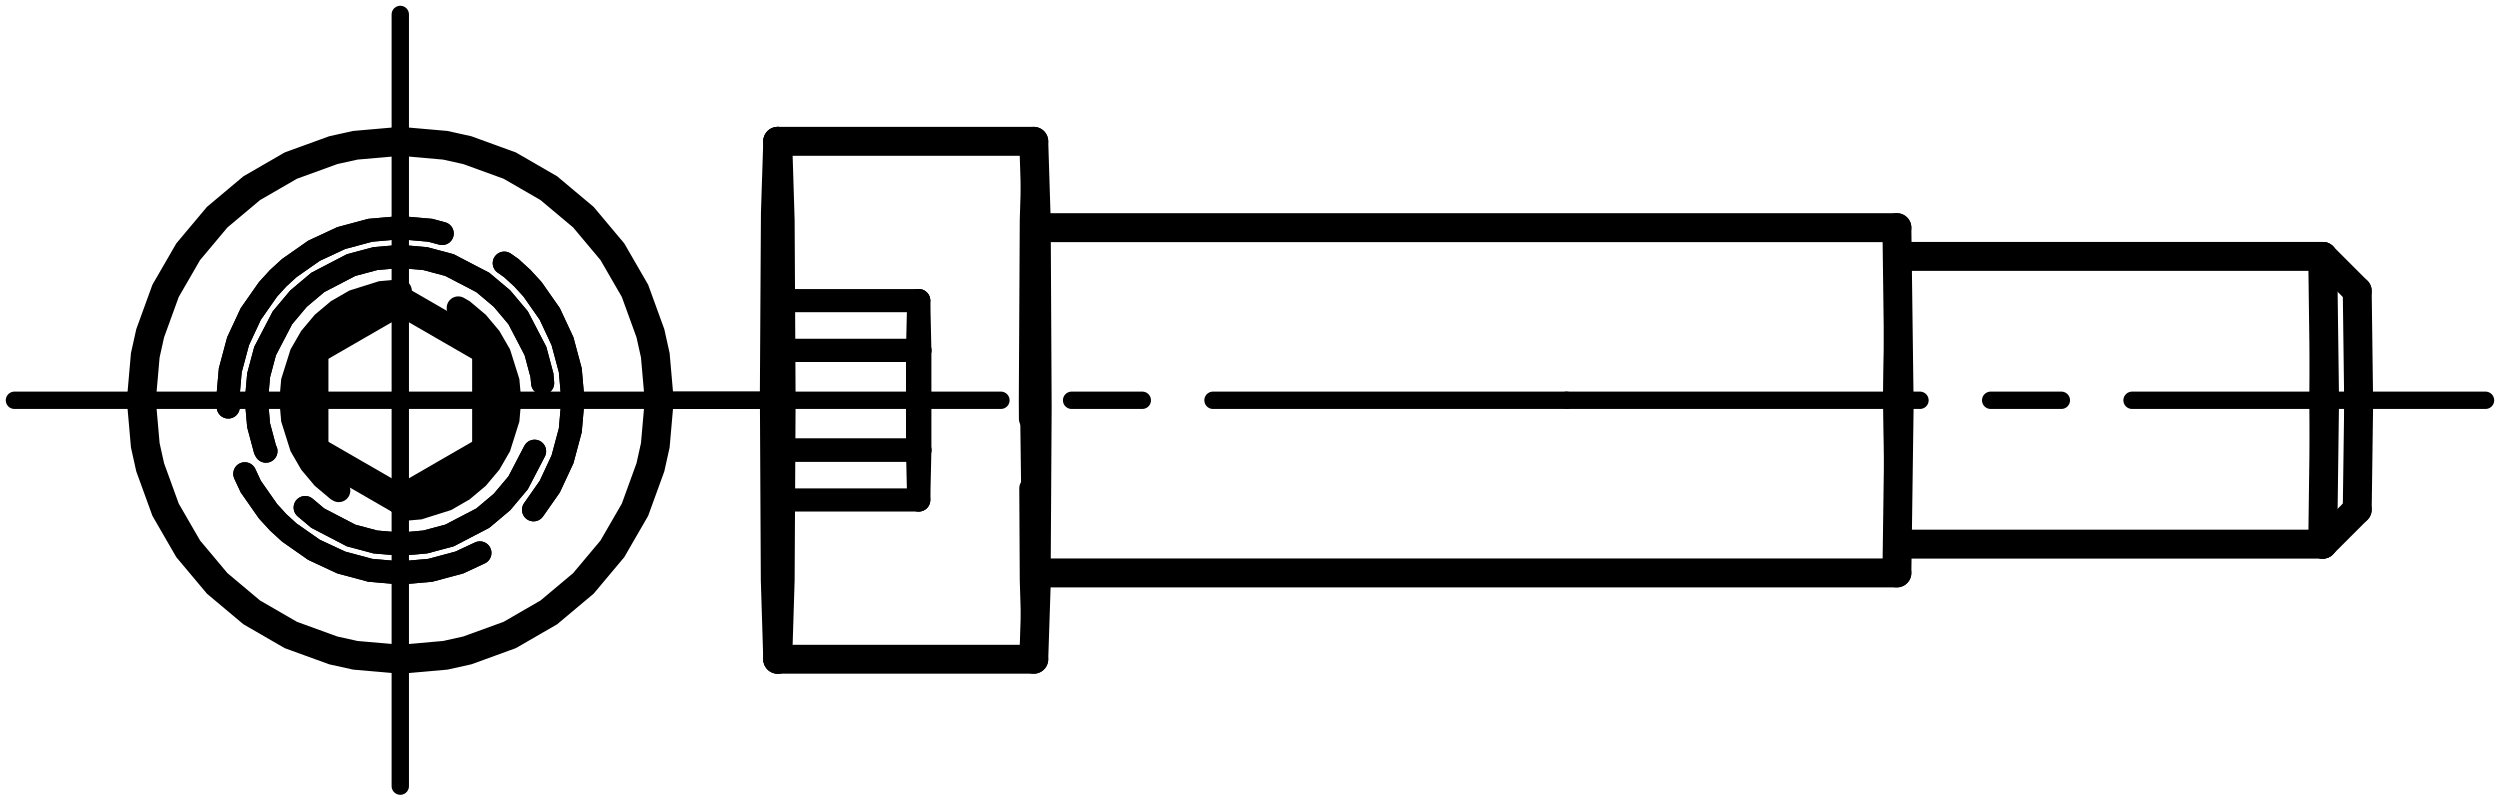
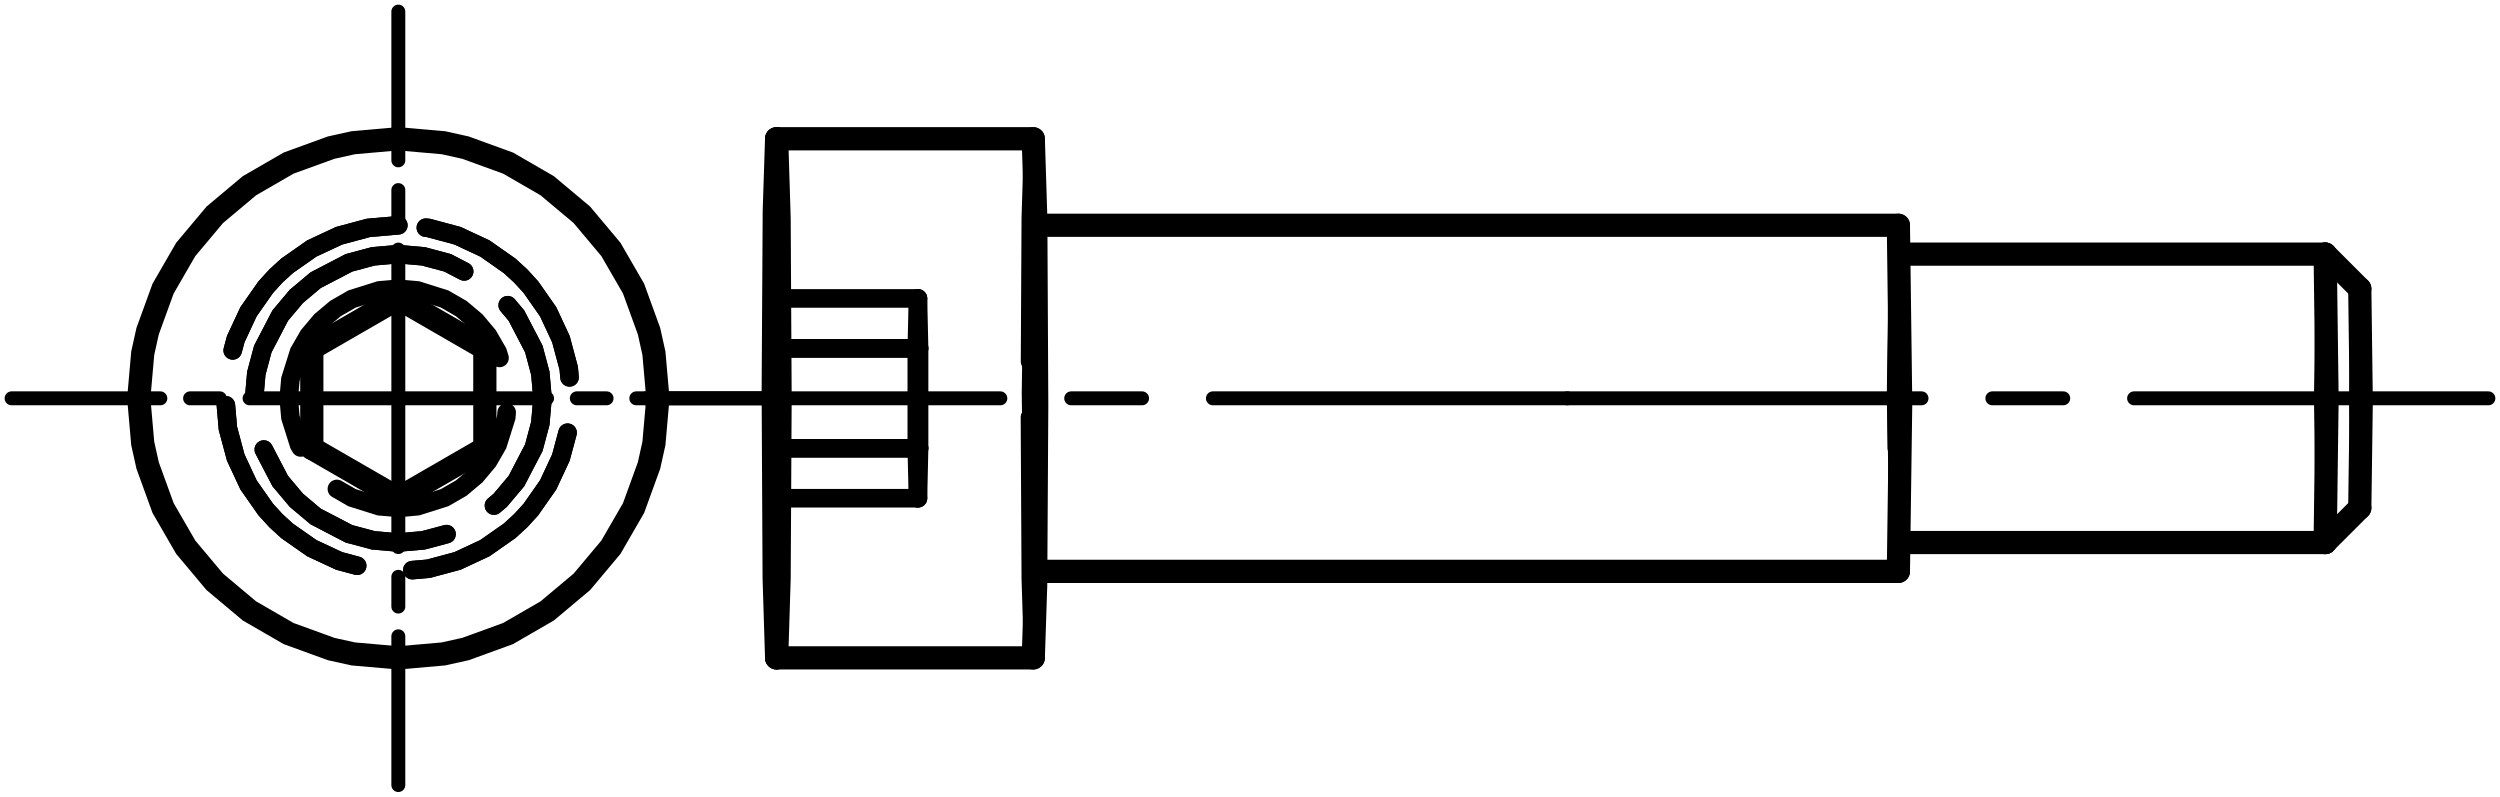
- <svg xmlns="http://www.w3.org/2000/svg" width="86.888mm" height="27.825mm" viewBox="-13.912 -13.912 86.888 27.825" version="1.1">
+ <svg xmlns="http://www.w3.org/2000/svg" width="86.688mm" height="27.625mm" viewBox="-13.812 -13.812 86.688 27.625" version="1.1">
  <g transform="scale(1,-1)" stroke-linecap="round">
-     <g fill="none" stroke="rgb(0,0,0)" stroke-width="1.005" id="Visible">
+     <g fill="none" stroke="rgb(0,0,0)" stroke-width="0.805" id="Visible">
      <path d="M 0.0,9.0 L -1.563,8.863 L -2.329,8.693 L -3.804,8.157 L -5.162,7.372 L -6.364,6.364 L -7.372,5.162 L -8.157,3.804 L -8.693,2.329 L -8.863,1.563 L -9.0,0.0 L -8.863,-1.563 L -8.693,-2.329 L -8.157,-3.804 L -7.372,-5.162 L -6.364,-6.364 L -5.162,-7.372 L -3.804,-8.157 L -2.329,-8.693 L -1.563,-8.863 L -0.0,-9.0 L 1.563,-8.863 L 2.329,-8.693 L 3.804,-8.157 L 5.162,-7.372 L 6.364,-6.364 L 7.372,-5.162 L 8.157,-3.804 L 8.693,-2.329 L 8.863,-1.563 L 9.0,-0.0 L 8.863,1.563 L 8.693,2.329 L 8.157,3.804 L 7.372,5.162 L 6.364,6.364 L 5.162,7.372 L 3.804,8.157 L 2.329,8.693 L 1.563,8.863 L 0.0,9.0" />
      <line x1="3.0" y1="1.732" x2="-0.0" y2="3.464" />
      <line x1="3.0" y1="-1.732" x2="3.0" y2="1.732" />
      <line x1="0.0" y1="-3.464" x2="3.0" y2="-1.732" />
      <line x1="-3.0" y1="-1.732" x2="0.0" y2="-3.464" />
      <line x1="-3.0" y1="1.732" x2="-3.0" y2="-1.732" />
      <line x1="0.0" y1="3.464" x2="-3.0" y2="1.732" />
      <path d="M 13.118,9.0 L 13.037,6.503 L 13.0,0.25 M 13.0,0.251 L 13.033,-6.252 L 13.118,-9.0" />
      <path d="M 13.118,-9.0 L 13.203,-6.253 L 13.237,-0.0 L 13.203,6.252 L 13.118,9.0" />
      <line x1="13.158" y1="1.732" x2="13.118" y2="3.464" />
      <line x1="13.158" y1="-1.732" x2="13.158" y2="1.732" />
      <line x1="13.118" y1="-3.464" x2="13.158" y2="-1.732" />
      <line x1="13.079" y1="-1.732" x2="13.118" y2="-3.464" />
      <line x1="13.079" y1="1.732" x2="13.079" y2="-1.732" />
      <line x1="13.118" y1="3.464" x2="13.079" y2="1.732" />
      <path d="M 22.017,-9.0 L 22.099,-6.503 L 22.136,-0.25 M 22.136,-0.251 L 22.103,6.252 L 22.017,9.0" />
      <line x1="13.118" y1="9.0" x2="22.017" y2="9.0" />
      <line x1="13.158" y1="-1.732" x2="13.079" y2="-1.732" />
      <line x1="13.158" y1="1.732" x2="13.079" y2="1.732" />
      <path d="M 52.015,-6.0 L 52.094,-0.167 L 52.015,6.0" />
      <line x1="22.106" y1="6.0" x2="52.015" y2="6.0" />
      <line x1="66.814" y1="-5.0" x2="66.814" y2="-5.0" />
      <path d="M 66.814,-5.0 L 66.879,-0.0 L 66.814,5.0" />
      <line x1="66.814" y1="5.0" x2="66.814" y2="5.0" />
      <line x1="52.059" y1="5.0" x2="66.814" y2="5.0" />
      <path d="M 68.014,-3.8 L 68.064,-0.106 L 68.014,3.8" />
      <line x1="13.118" y1="-9.0" x2="22.017" y2="-9.0" />
      <line x1="22.106" y1="-6.0" x2="52.015" y2="-6.0" />
      <line x1="52.059" y1="-5.0" x2="66.814" y2="-5.0" />
      <line x1="68.014" y1="3.8" x2="66.814" y2="5.0" />
      <line x1="68.014" y1="-3.8" x2="66.814" y2="-5.0" />
    </g>
-     <g fill="none" stroke="rgb(0,0,0)" stroke-width="0.804" id="Hidden" stroke-dasharray="9.648 2.412">
+     <g fill="none" stroke="rgb(0,0,0)" stroke-width="0.644" id="Hidden" stroke-dasharray="7.726 1.931">
      <path d="M 0.0,9.0 L -1.563,8.863 L -2.329,8.693 L -3.804,8.157 L -5.162,7.372 L -6.364,6.364 L -7.372,5.162 L -8.157,3.804 L -8.693,2.329 L -8.863,1.563 L -9.0,0.0 L -8.863,-1.563 L -8.693,-2.329 L -8.157,-3.804 L -7.372,-5.162 L -6.364,-6.364 L -5.162,-7.372 L -3.804,-8.157 L -2.329,-8.693 L -1.563,-8.863 L -0.0,-9.0 L 1.563,-8.863 L 2.329,-8.693 L 3.804,-8.157 L 5.162,-7.372 L 6.364,-6.364 L 7.372,-5.162 L 8.157,-3.804 L 8.693,-2.329 L 8.863,-1.563 L 9.0,-0.0 L 8.863,1.563 L 8.693,2.329 L 8.157,3.804 L 7.372,5.162 L 6.364,6.364 L 5.162,7.372 L 3.804,8.157 L 2.329,8.693 L 1.563,8.863 L 0.0,9.0" />
      <line x1="3.0" y1="1.732" x2="-0.0" y2="3.464" />
      <line x1="3.0" y1="-1.732" x2="3.0" y2="1.732" />
      <line x1="0.0" y1="-3.464" x2="3.0" y2="-1.732" />
      <line x1="-3.0" y1="-1.732" x2="0.0" y2="-3.464" />
      <line x1="-3.0" y1="1.732" x2="-3.0" y2="-1.732" />
      <line x1="0.0" y1="3.464" x2="-3.0" y2="1.732" />
      <path d="M 0.0,6.0 L -1.042,5.909 L -2.052,5.638 L -3.0,5.196 L -3.857,4.596 L -4.243,4.243 L -4.596,3.857 L -5.196,3.0 L -5.638,2.052 L -5.909,1.042 L -6.0,0.0 L -5.909,-1.042 L -5.638,-2.052 L -5.196,-3.0 L -4.596,-3.857 L -4.243,-4.243 L -3.857,-4.596 L -3.0,-5.196 L -2.052,-5.638 L -1.042,-5.909 L -0.0,-6.0 L 1.042,-5.909 L 2.052,-5.638 L 3.0,-5.196 L 3.857,-4.596 L 4.243,-4.243 L 4.596,-3.857 L 5.196,-3.0 L 5.638,-2.052 L 5.909,-1.042 L 6.0,-0.0 L 5.909,1.042 L 5.638,2.052 L 5.196,3.0 L 4.596,3.857 L 4.243,4.243 L 3.857,4.596 L 3.0,5.196 L 2.052,5.638 L 1.042,5.909 L 0.0,6.0" />
      <path d="M 0.0,6.0 L -1.042,5.909 L -2.052,5.638 L -3.0,5.196 L -3.857,4.596 L -4.243,4.243 L -4.596,3.857 L -5.196,3.0 L -5.638,2.052 L -5.909,1.042 L -6.0,0.0 L -5.909,-1.042 L -5.638,-2.052 L -5.196,-3.0 L -4.596,-3.857 L -4.243,-4.243 L -3.857,-4.596 L -3.0,-5.196 L -2.052,-5.638 L -1.042,-5.909 L -0.0,-6.0 L 1.042,-5.909 L 2.052,-5.638 L 3.0,-5.196 L 3.857,-4.596 L 4.243,-4.243 L 4.596,-3.857 L 5.196,-3.0 L 5.638,-2.052 L 5.909,-1.042 L 6.0,-0.0 L 5.909,1.042 L 5.638,2.052 L 5.196,3.0 L 4.596,3.857 L 4.243,4.243 L 3.857,4.596 L 3.0,5.196 L 2.052,5.638 L 1.042,5.909 L 0.0,6.0" />
      <path d="M 0.0,5.0 L -0.868,4.924 L -1.71,4.699 L -2.868,4.096 L -3.535,3.535 L -4.096,2.868 L -4.699,1.71 L -4.924,0.868 L -5.0,-0.0 L -4.924,-0.868 L -4.699,-1.71 L -4.096,-2.868 L -3.535,-3.535 L -2.868,-4.096 L -1.71,-4.699 L -0.868,-4.924 L 0.0,-5.0 L 0.868,-4.924 L 1.71,-4.699 L 2.868,-4.096 L 3.535,-3.535 L 4.096,-2.868 L 4.699,-1.71 L 4.924,-0.868 L 5.0,0.0 L 4.924,0.868 L 4.699,1.71 L 4.096,2.868 L 3.535,3.535 L 2.868,4.096 L 1.71,4.699 L 0.868,4.924 L -0.0,5.0" />
      <path d="M 0.0,5.0 L -0.868,4.924 L -1.71,4.699 L -2.868,4.096 L -3.535,3.535 L -4.096,2.868 L -4.699,1.71 L -4.924,0.868 L -5.0,-0.0 L -4.924,-0.868 L -4.699,-1.71 L -4.096,-2.868 L -3.535,-3.535 L -2.868,-4.096 L -1.71,-4.699 L -0.868,-4.924 L 0.0,-5.0 L 0.868,-4.924 L 1.71,-4.699 L 2.868,-4.096 L 3.535,-3.535 L 4.096,-2.868 L 4.699,-1.71 L 4.924,-0.868 L 5.0,0.0 L 4.924,0.868 L 4.699,1.71 L 4.096,2.868 L 3.535,3.535 L 2.868,4.096 L 1.71,4.699 L 0.868,4.924 L -0.0,5.0" />
      <path d="M 0.0,3.8 L -0.66,3.742 L -1.606,3.444 L -2.18,3.113 L -2.687,2.687 L -3.113,2.18 L -3.444,1.606 L -3.742,0.66 L -3.8,0.0 L -3.742,-0.66 L -3.444,-1.606 L -3.113,-2.18 L -2.687,-2.687 L -2.18,-3.113 L -1.606,-3.444 L -0.66,-3.742 L -0.0,-3.8 L 0.66,-3.742 L 1.606,-3.444 L 2.18,-3.113 L 2.687,-2.687 L 3.113,-2.18 L 3.444,-1.606 L 3.742,-0.66 L 3.8,-0.0 L 3.742,0.66 L 3.444,1.606 L 3.113,2.18 L 2.687,2.687 L 2.18,3.113 L 1.606,3.444 L 0.66,3.742 L 0.0,3.8" />
      <path d="M 22.017,9.0 L 21.932,6.253 L 21.899,0.0 L 21.932,-6.252 L 22.017,-9.0" />
      <line x1="18.057" y1="1.732" x2="18.018" y2="3.464" />
      <line x1="18.018" y1="3.464" x2="13.118" y2="3.464" />
      <line x1="18.057" y1="1.732" x2="13.158" y2="1.732" />
      <line x1="18.057" y1="-1.732" x2="18.057" y2="1.732" />
      <line x1="18.057" y1="-1.732" x2="13.158" y2="-1.732" />
      <line x1="18.018" y1="-3.464" x2="18.057" y2="-1.732" />
      <line x1="18.018" y1="-3.464" x2="13.118" y2="-3.464" />
      <line x1="17.978" y1="-1.732" x2="18.018" y2="-3.464" />
      <line x1="17.978" y1="-1.732" x2="13.158" y2="-1.732" />
      <line x1="17.978" y1="1.732" x2="17.978" y2="-1.732" />
      <line x1="17.978" y1="1.732" x2="13.158" y2="1.732" />
      <line x1="18.018" y1="3.464" x2="17.978" y2="1.732" />
      <path d="M 22.017,6.0 L 21.939,0.167 L 22.017,-6.0" />
      <path d="M 22.017,-6.0 L 22.096,-0.167 L 22.017,6.0" />
      <path d="M 52.015,6.0 L 51.936,0.167 L 52.015,-6.0" />
      <line x1="22.017" y1="6.0" x2="22.106" y2="6.0" />
      <path d="M 52.015,5.0 L 51.949,0.139 L 52.015,-5.0" />
      <path d="M 52.015,-5.0 L 52.081,-0.139 L 52.015,5.0" />
      <path d="M 66.814,5.0 L 66.748,0.0 L 66.814,-5.0" />
      <line x1="52.015" y1="5.0" x2="52.059" y2="5.0" />
      <path d="M 68.013,3.8 L 67.964,-0.106 M 67.964,-0.105 L 68.014,-3.8" />
      <line x1="68.014" y1="3.8" x2="68.013" y2="3.8" />
      <line x1="22.017" y1="-6.0" x2="22.106" y2="-6.0" />
      <line x1="52.015" y1="-5.0" x2="52.059" y2="-5.0" />
    </g>
-     <g fill="none" stroke="rgb(0,0,0)" stroke-width="0.603" id="Center">
-       <line x1="0.0" y1="0.0" x2="-13.41" y2="0.0" />
-       <line x1="0.0" y1="0.0" x2="13.41" y2="0.0" />
-       <line x1="0.0" y1="0.0" x2="0.0" y2="-13.41" />
-       <line x1="0.0" y1="0.0" x2="0.0" y2="13.41" />
+     <g fill="none" stroke="rgb(0,0,0)" stroke-width="0.483" id="Center">
+       <line x1="0.0" y1="0.0" x2="-5.158" y2="0.0" />
+       <line x1="-6.189" y1="0.0" x2="-7.221" y2="0.0" />
+       <line x1="-8.252" y1="0.0" x2="-13.41" y2="0.0" />
+       <line x1="0.0" y1="0.0" x2="5.158" y2="0.0" />
+       <line x1="6.189" y1="0.0" x2="7.221" y2="0.0" />
+       <line x1="8.252" y1="0.0" x2="13.41" y2="0.0" />
+       <line x1="0.0" y1="0.0" x2="0.0" y2="-5.158" />
+       <line x1="0.0" y1="-6.189" x2="0.0" y2="-7.221" />
+       <line x1="0.0" y1="-8.252" x2="0.0" y2="-13.41" />
+       <line x1="0.0" y1="0.0" x2="0.0" y2="5.158" />
+       <line x1="0.0" y1="6.189" x2="0.0" y2="7.221" />
+       <line x1="0.0" y1="8.252" x2="0.0" y2="13.41" />
      <line x1="40.532" y1="0.0" x2="28.246" y2="0.0" />
      <line x1="25.789" y1="0.0" x2="23.332" y2="0.0" />
      <line x1="20.875" y1="0.0" x2="8.59" y2="0.0" />
      <line x1="40.532" y1="0.0" x2="52.817" y2="0.0" />
      <line x1="55.274" y1="0.0" x2="57.731" y2="0.0" />
      <line x1="60.188" y1="0.0" x2="72.473" y2="0.0" />
    </g>
  </g>
</svg>
